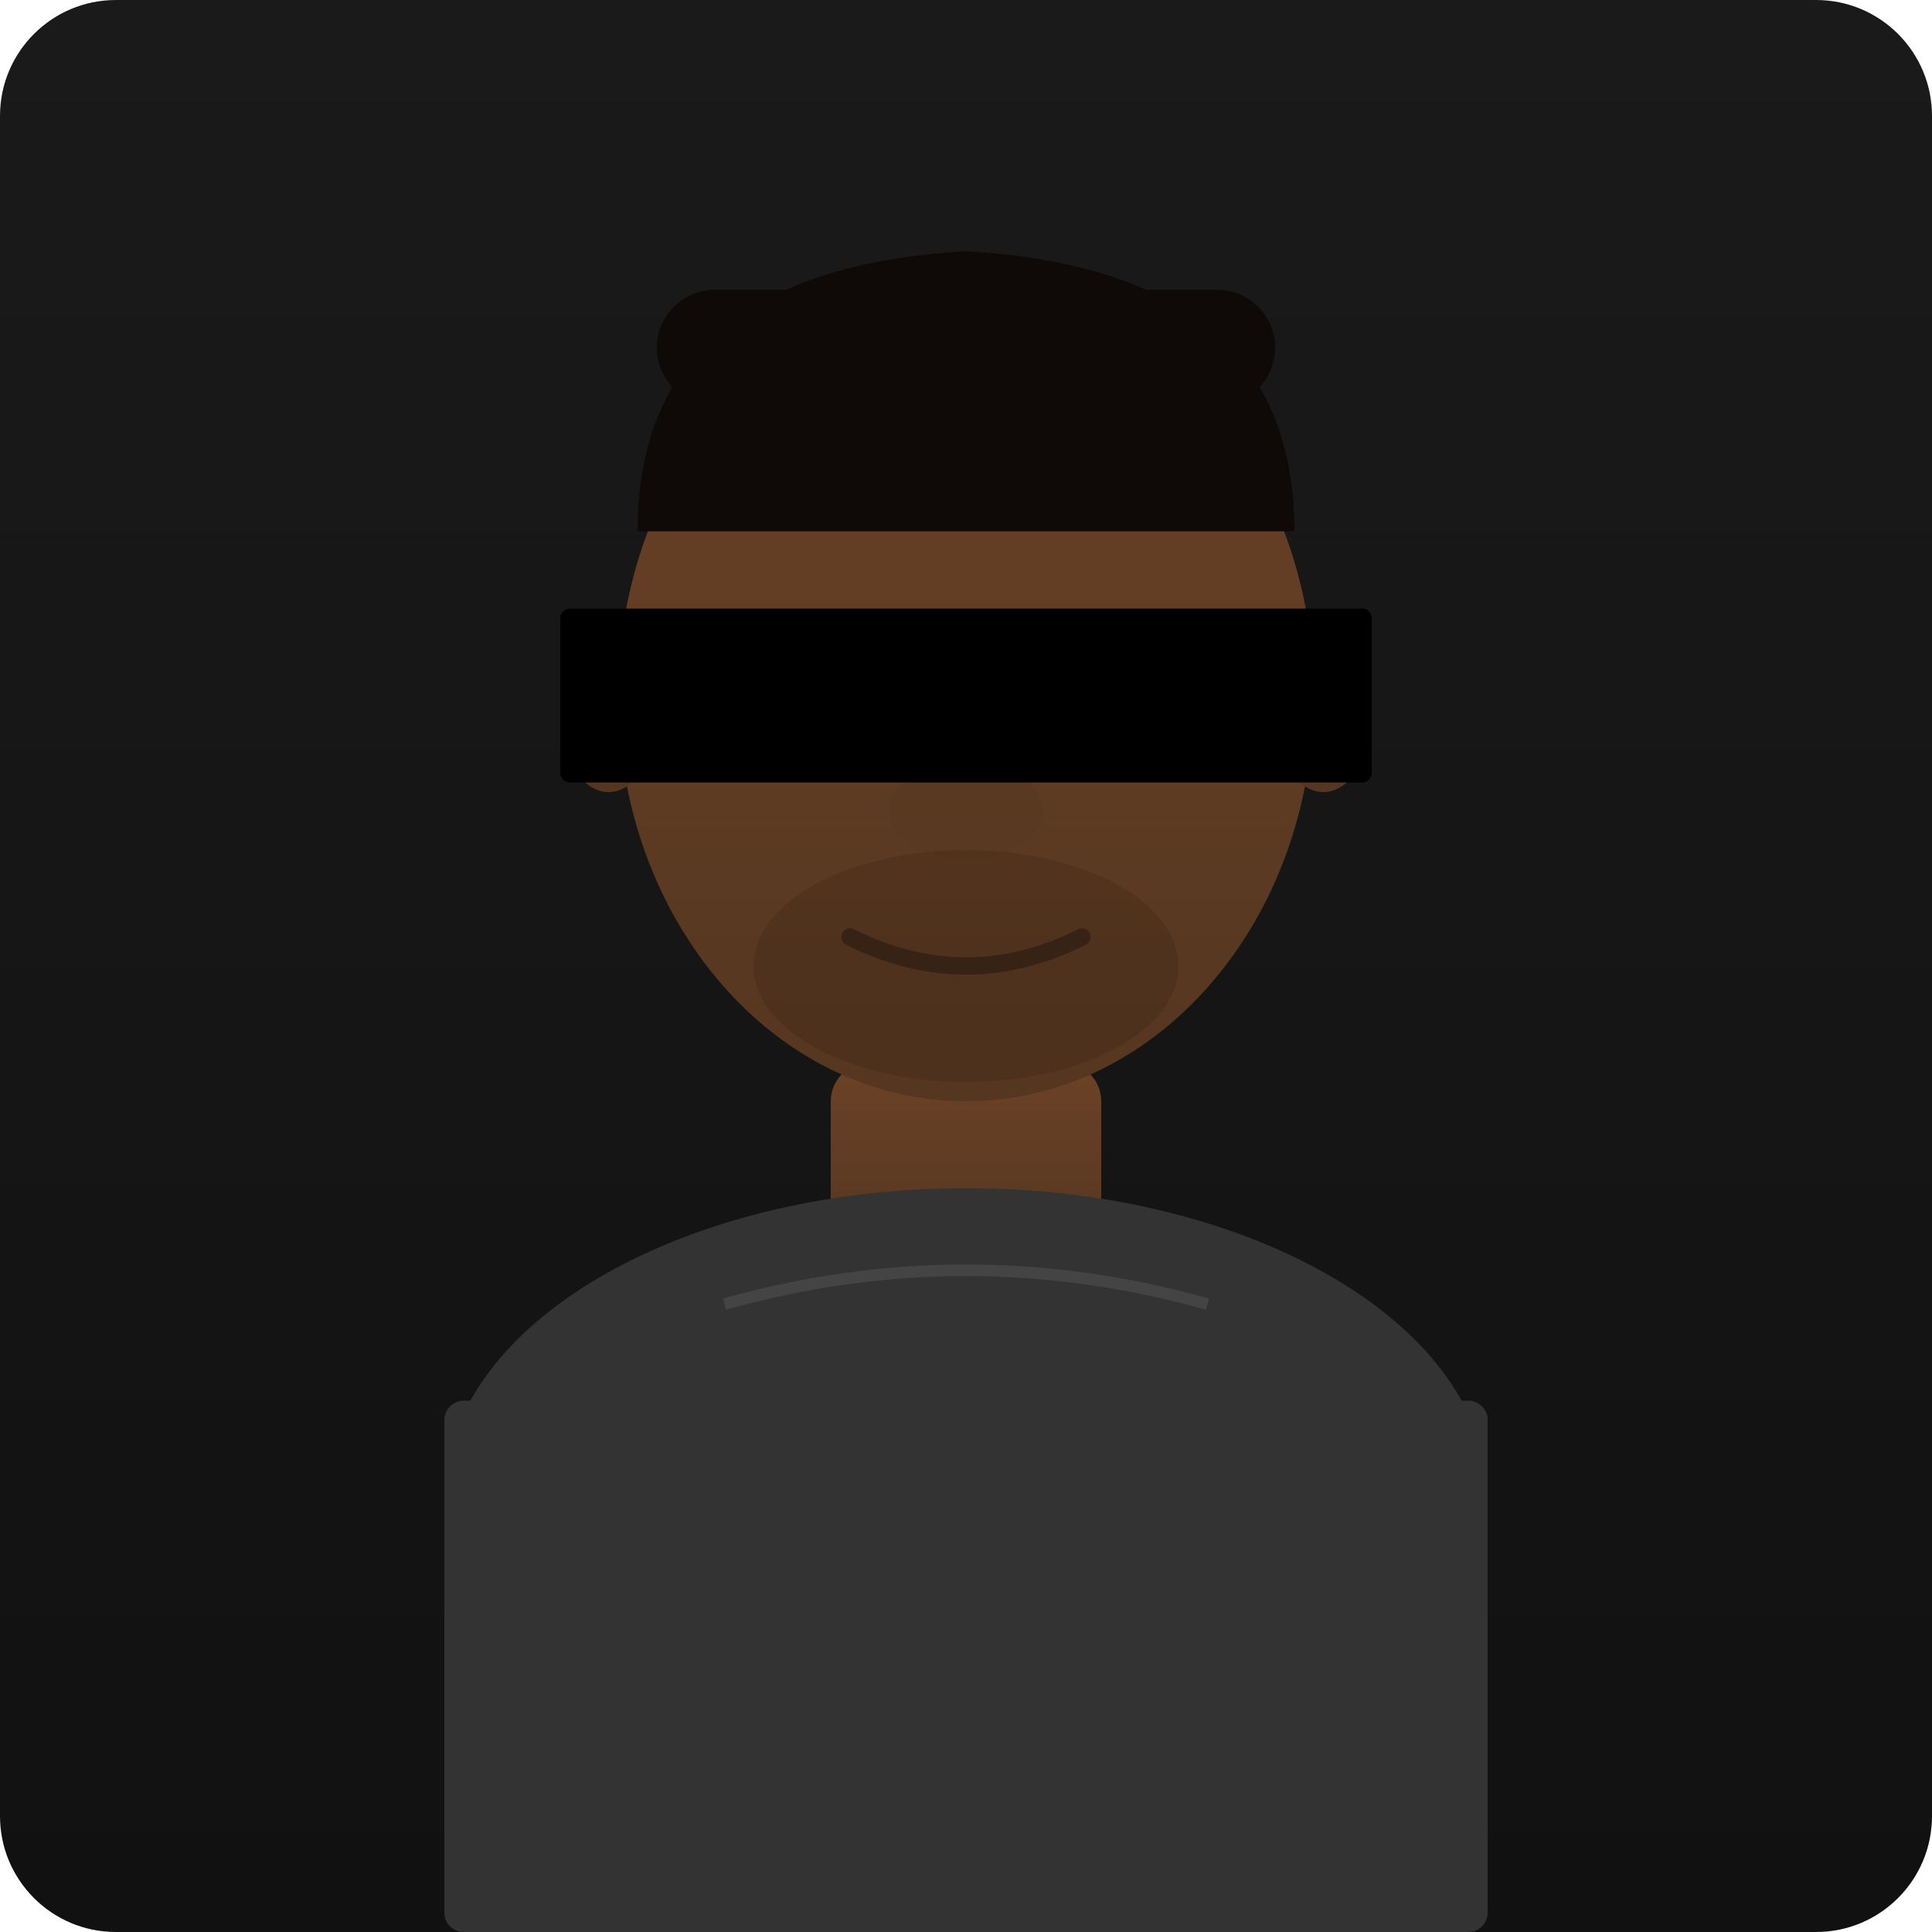
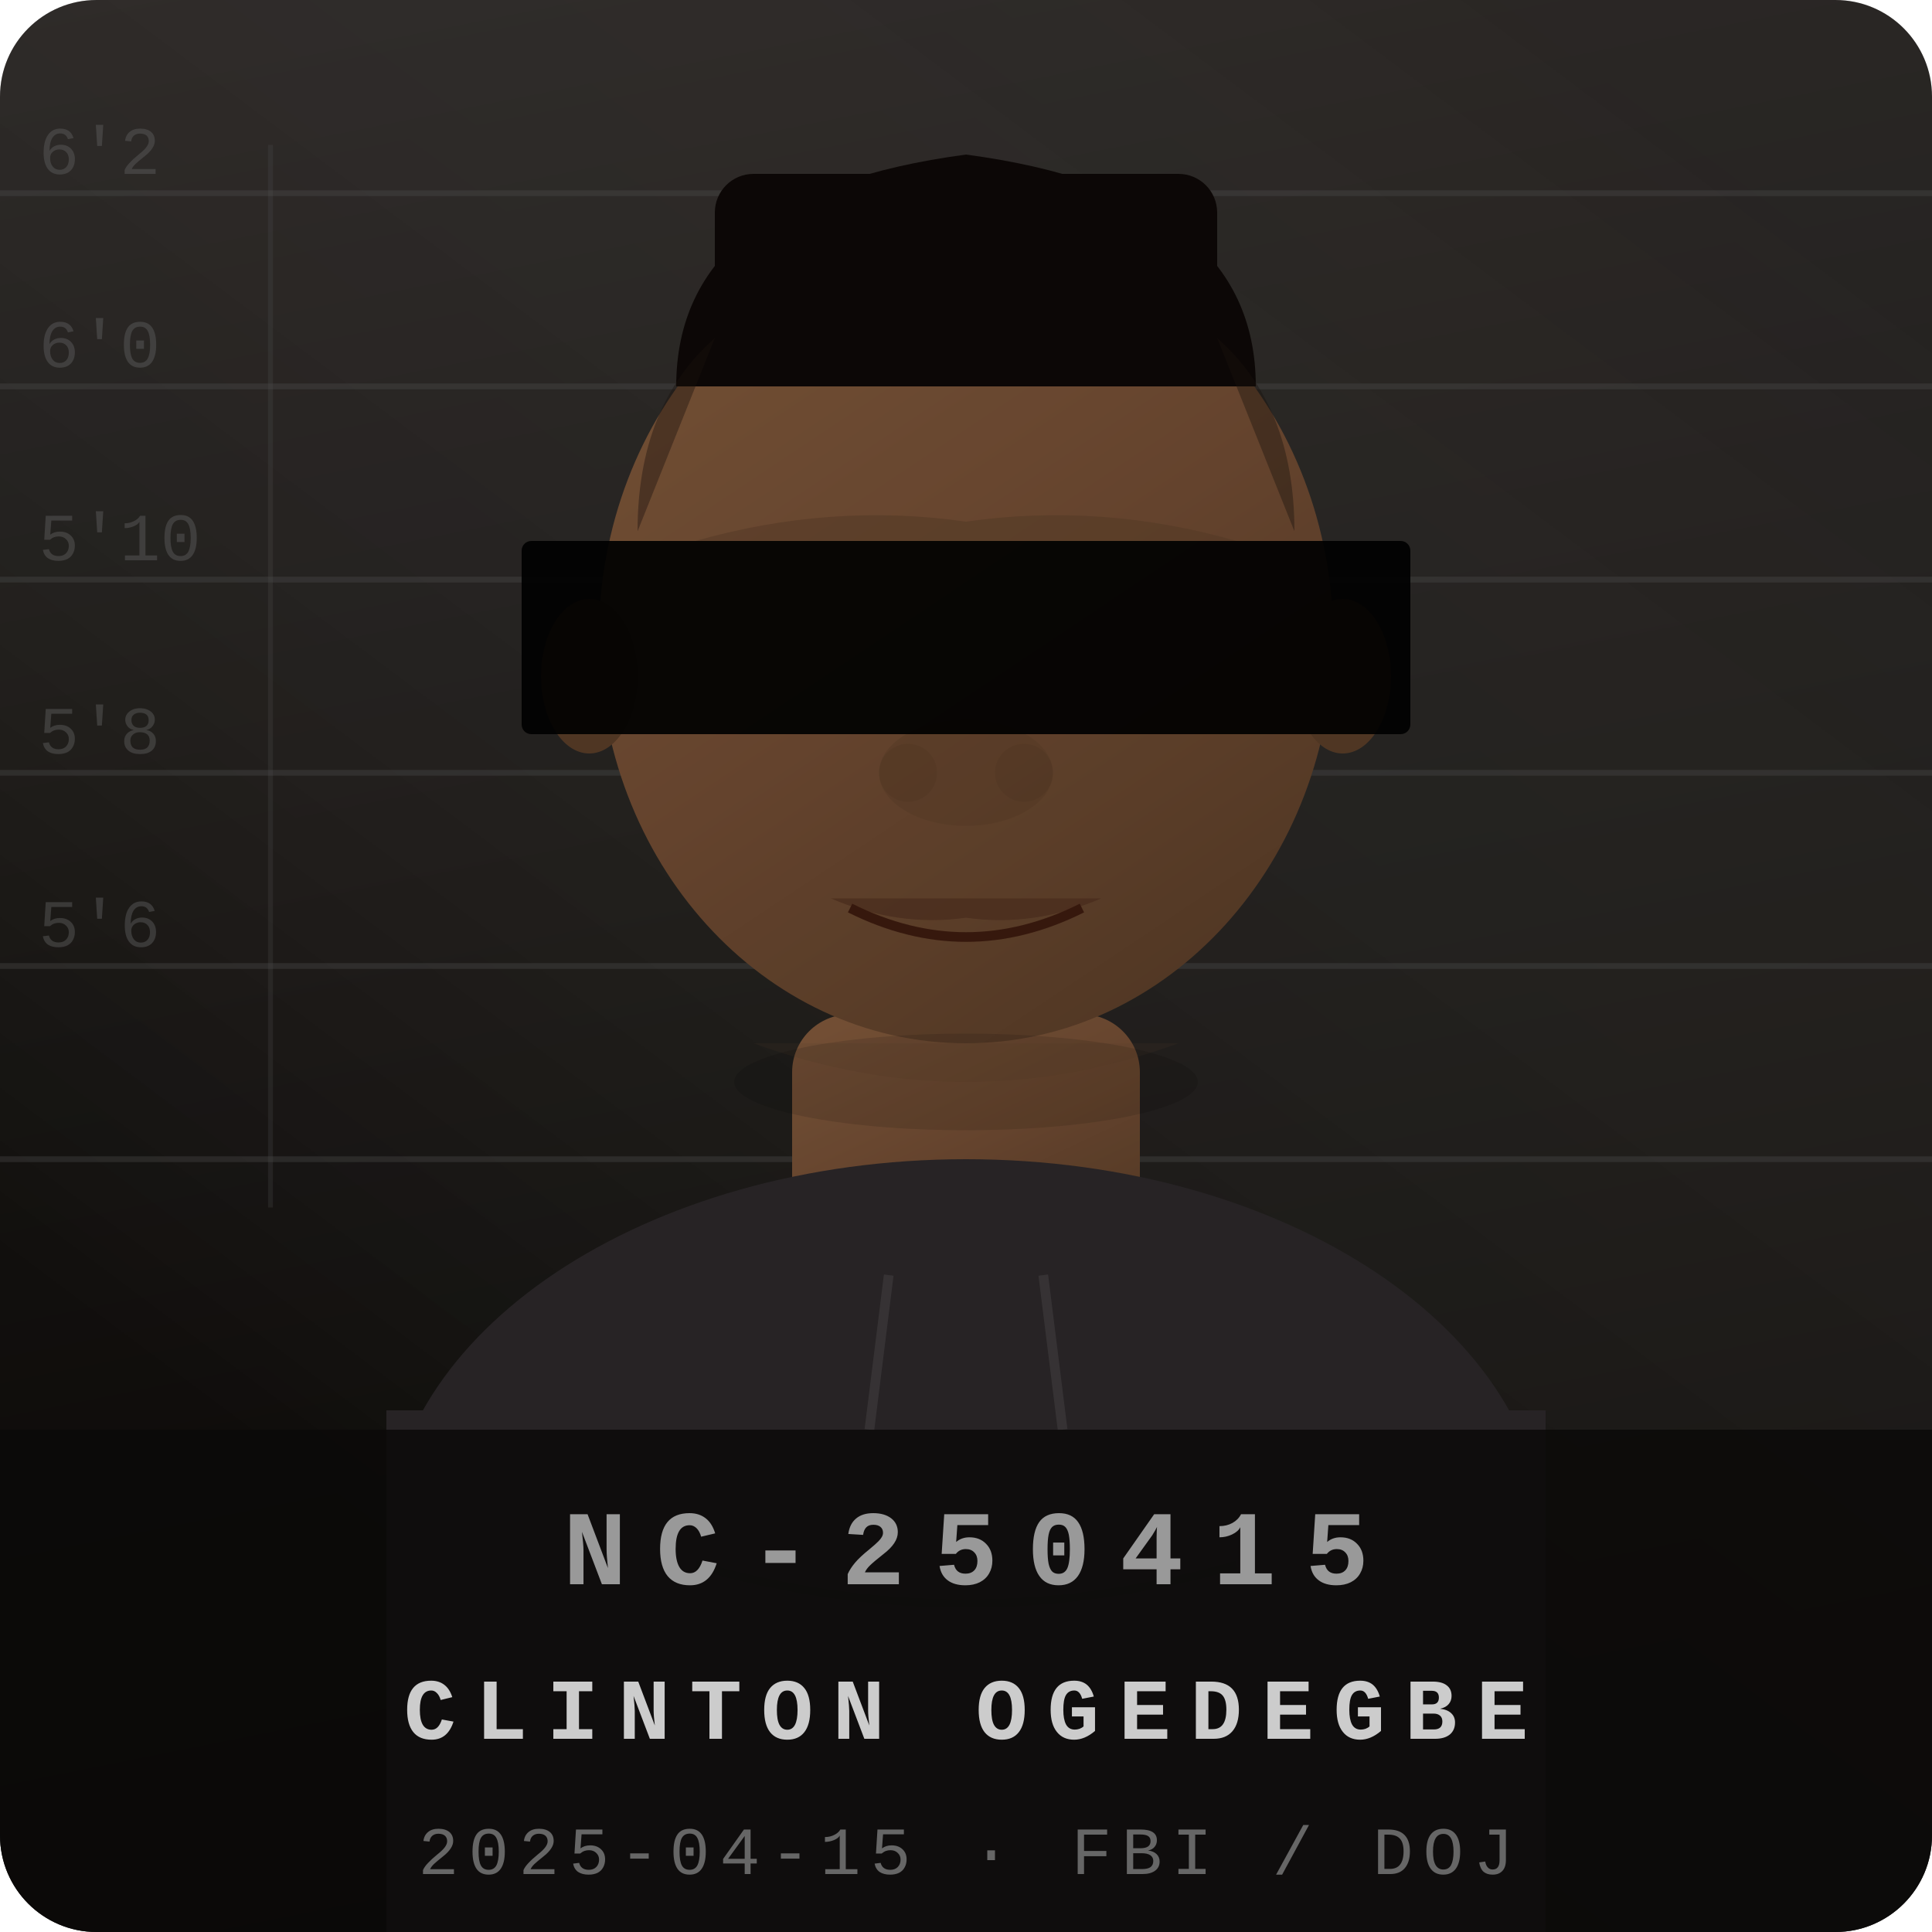
<svg xmlns="http://www.w3.org/2000/svg" width="200" height="200" viewBox="0 0 200 200">
  <defs>
-     <linearGradient id="bg" x1="0" y1="0" x2="0" y2="1">
-       <stop offset="0%" stop-color="#1a1a1a" />
-       <stop offset="100%" stop-color="#111" />
+     <linearGradient id="mugBg2" x1="0" y1="0" x2="0.2" y2="1">
+       <stop offset="0%" stop-color="#262220" />
+       <stop offset="50%" stop-color="#1a1714" />
+       <stop offset="100%" stop-color="#0e0c0a" />
    </linearGradient>
-     <linearGradient id="skin" x1="0.5" y1="0" x2="0.5" y2="1">
-       <stop offset="0%" stop-color="#6B4226" />
-       <stop offset="100%" stop-color="#553620" />
+     <linearGradient id="skin2" x1="0.2" y1="0" x2="0.8" y2="1">
+       <stop offset="0%" stop-color="#7A5438" />
+       <stop offset="50%" stop-color="#6B4830" />
+       <stop offset="100%" stop-color="#553A26" />
    </linearGradient>
+     <linearGradient id="light2" x1="0.8" y1="0" x2="0.2" y2="0.8">
+       <stop offset="0%" stop-color="#fff" stop-opacity="0.05" />
+       <stop offset="100%" stop-color="#000" stop-opacity="0.2" />
+     </linearGradient>
+     <filter id="grain2">
+       <feTurbulence type="fractalNoise" baseFrequency="0.85" numOctaves="4" stitchTiles="stitch" />
+       <feColorMatrix type="saturate" values="0" />
+       <feBlend in="SourceGraphic" mode="multiply" />
+     </filter>
+     <clipPath id="frame2">
+       <rect width="200" height="200" rx="10" />
+     </clipPath>
  </defs>
-   <rect width="200" height="200" fill="url(#bg)" rx="12" />
-   <rect x="86" y="110" width="28" height="20" rx="4" fill="url(#skin)" />
-   <ellipse cx="100" cy="155" rx="54" ry="32" fill="#333" />
-   <rect x="46" y="145" width="108" height="55" rx="2" fill="#333" />
-   <path d="M75 135 Q100 128 125 135" fill="none" stroke="#444" stroke-width="1.2" />
-   <ellipse cx="100" cy="72" rx="36" ry="42" fill="url(#skin)" />
-   <path d="M66 55 Q66 28 100 26 Q134 28 134 55" fill="#0f0a08" />
-   <rect x="68" y="30" width="64" height="12" rx="6" fill="#0f0a08" />
-   <ellipse cx="63" cy="74" rx="5" ry="8" fill="#553620" />
-   <ellipse cx="137" cy="74" rx="5" ry="8" fill="#553620" />
-   <ellipse cx="100" cy="84" rx="8" ry="5" fill="#553620" opacity="0.4" />
-   <path d="M88 97 Q100 103 112 97" fill="none" stroke="#3a2518" stroke-width="1.8" stroke-linecap="round" />
-   <ellipse cx="100" cy="100" rx="22" ry="12" fill="#2a1a10" opacity="0.2" />
-   <rect x="58" y="63" width="84" height="18" rx="1" fill="#000" />
+   <g clip-path="url(#frame2)">
+     <rect width="200" height="200" fill="url(#mugBg2)" />
+     <rect width="200" height="200" fill="url(#light2)" />
+     <g stroke="#555" stroke-opacity="0.35" stroke-width="0.6">
+       <line x1="0" y1="20" x2="200" y2="20" />
+       <line x1="0" y1="40" x2="200" y2="40" />
+       <line x1="0" y1="60" x2="200" y2="60" />
+       <line x1="0" y1="80" x2="200" y2="80" />
+       <line x1="0" y1="100" x2="200" y2="100" />
+       <line x1="0" y1="120" x2="200" y2="120" />
+     </g>
+     <g font-family="'Courier New',monospace" font-size="7" fill="#666" fill-opacity="0.45">
+       <text x="4" y="18">6'2</text>
+       <text x="4" y="38">6'0</text>
+       <text x="4" y="58">5'10</text>
+       <text x="4" y="78">5'8</text>
+       <text x="4" y="98">5'6</text>
+     </g>
+     <line x1="28" y1="15" x2="28" y2="125" stroke="#555" stroke-opacity="0.25" stroke-width="0.5" />
+     <rect x="82" y="105" width="36" height="28" rx="6" fill="url(#skin2)" />
+     <ellipse cx="100" cy="160" rx="60" ry="40" fill="#2a2628" />
+     <rect x="40" y="146" width="120" height="54" fill="#2a2628" />
+     <line x1="92" y1="132" x2="90" y2="148" stroke="#3a3638" stroke-width="1" />
+     <line x1="108" y1="132" x2="110" y2="148" stroke="#3a3638" stroke-width="1" />
+     <path d="M72 162 Q100 170 128 162" fill="none" stroke="#222" stroke-width="0.8" />
+     <ellipse cx="100" cy="66" rx="38" ry="42" fill="url(#skin2)" />
+     <rect x="74" y="18" width="52" height="22" rx="4" fill="#0d0806" />
+     <path d="M70 40 Q70 20 100 16 Q130 20 130 40" fill="#0d0806" />
+     <path d="M66 55 Q66 42 74 35" fill="#1a110d" opacity="0.4" />
+     <path d="M134 55 Q134 42 126 35" fill="#1a110d" opacity="0.4" />
+     <ellipse cx="61" cy="70" rx="5" ry="8" fill="#553A26" />
+     <ellipse cx="139" cy="70" rx="5" ry="8" fill="#553A26" />
+     <path d="M72 56 Q86 52 100 54 Q114 52 128 56" fill="#553A26" opacity="0.45" />
+     <ellipse cx="100" cy="80" rx="9" ry="5.5" fill="#553A26" opacity="0.4" />
+     <circle cx="94" cy="80" r="3" fill="#4a3220" opacity="0.2" />
+     <circle cx="106" cy="80" r="3" fill="#4a3220" opacity="0.2" />
+     <path d="M86 93 Q93 96 100 95 Q107 96 114 93" fill="#4a2a1a" opacity="0.6" />
+     <path d="M88 94 Q100 100 112 94" fill="none" stroke="#3a1a0e" stroke-width="1" />
+     <path d="M78 108 Q100 116 122 108" fill="#553A26" opacity="0.15" />
+     <ellipse cx="100" cy="112" rx="24" ry="5" fill="#000" opacity="0.12" />
+     <rect x="54" y="56" width="92" height="20" rx="1" fill="#000" opacity="0.92" />
+     <rect width="200" height="200" filter="url(#grain2)" opacity="0.07" />
+     <rect x="0" y="148" width="200" height="52" fill="#0a0908" opacity="0.85" />
+     <text x="100" y="164" text-anchor="middle" font-family="'Courier New',monospace" font-size="11" font-weight="bold" fill="#999" letter-spacing="3">NC-250415</text>
+     <text x="100" y="180" text-anchor="middle" font-family="'Courier New',monospace" font-size="9" fill="#ccc" font-weight="bold" letter-spacing="2">CLINTON OGEDEGBE</text>
+     <text x="100" y="194" text-anchor="middle" font-family="'Courier New',monospace" font-size="7" fill="#666" letter-spacing="1">2025-04-15 · FBI / DOJ</text>
+   </g>
</svg>
